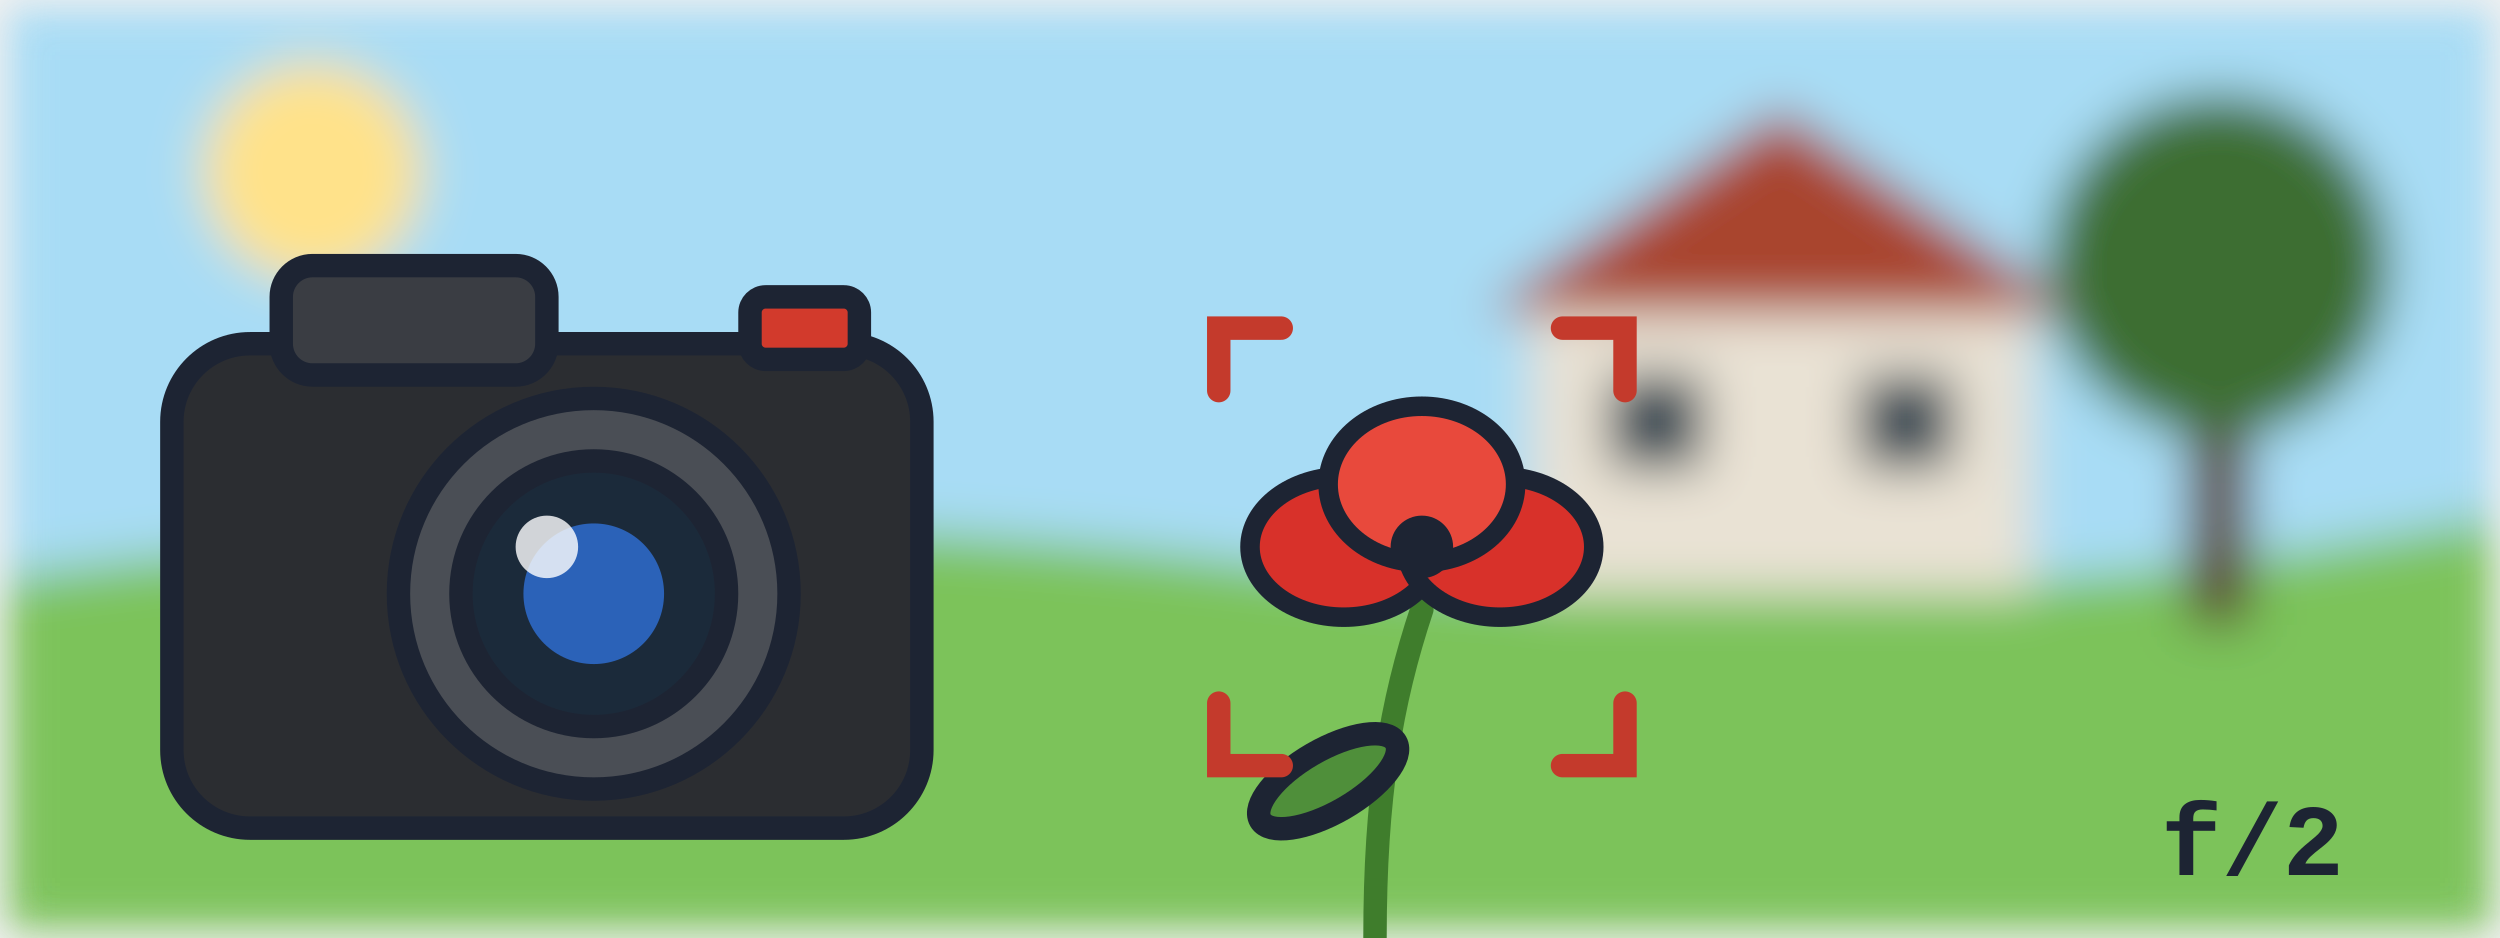
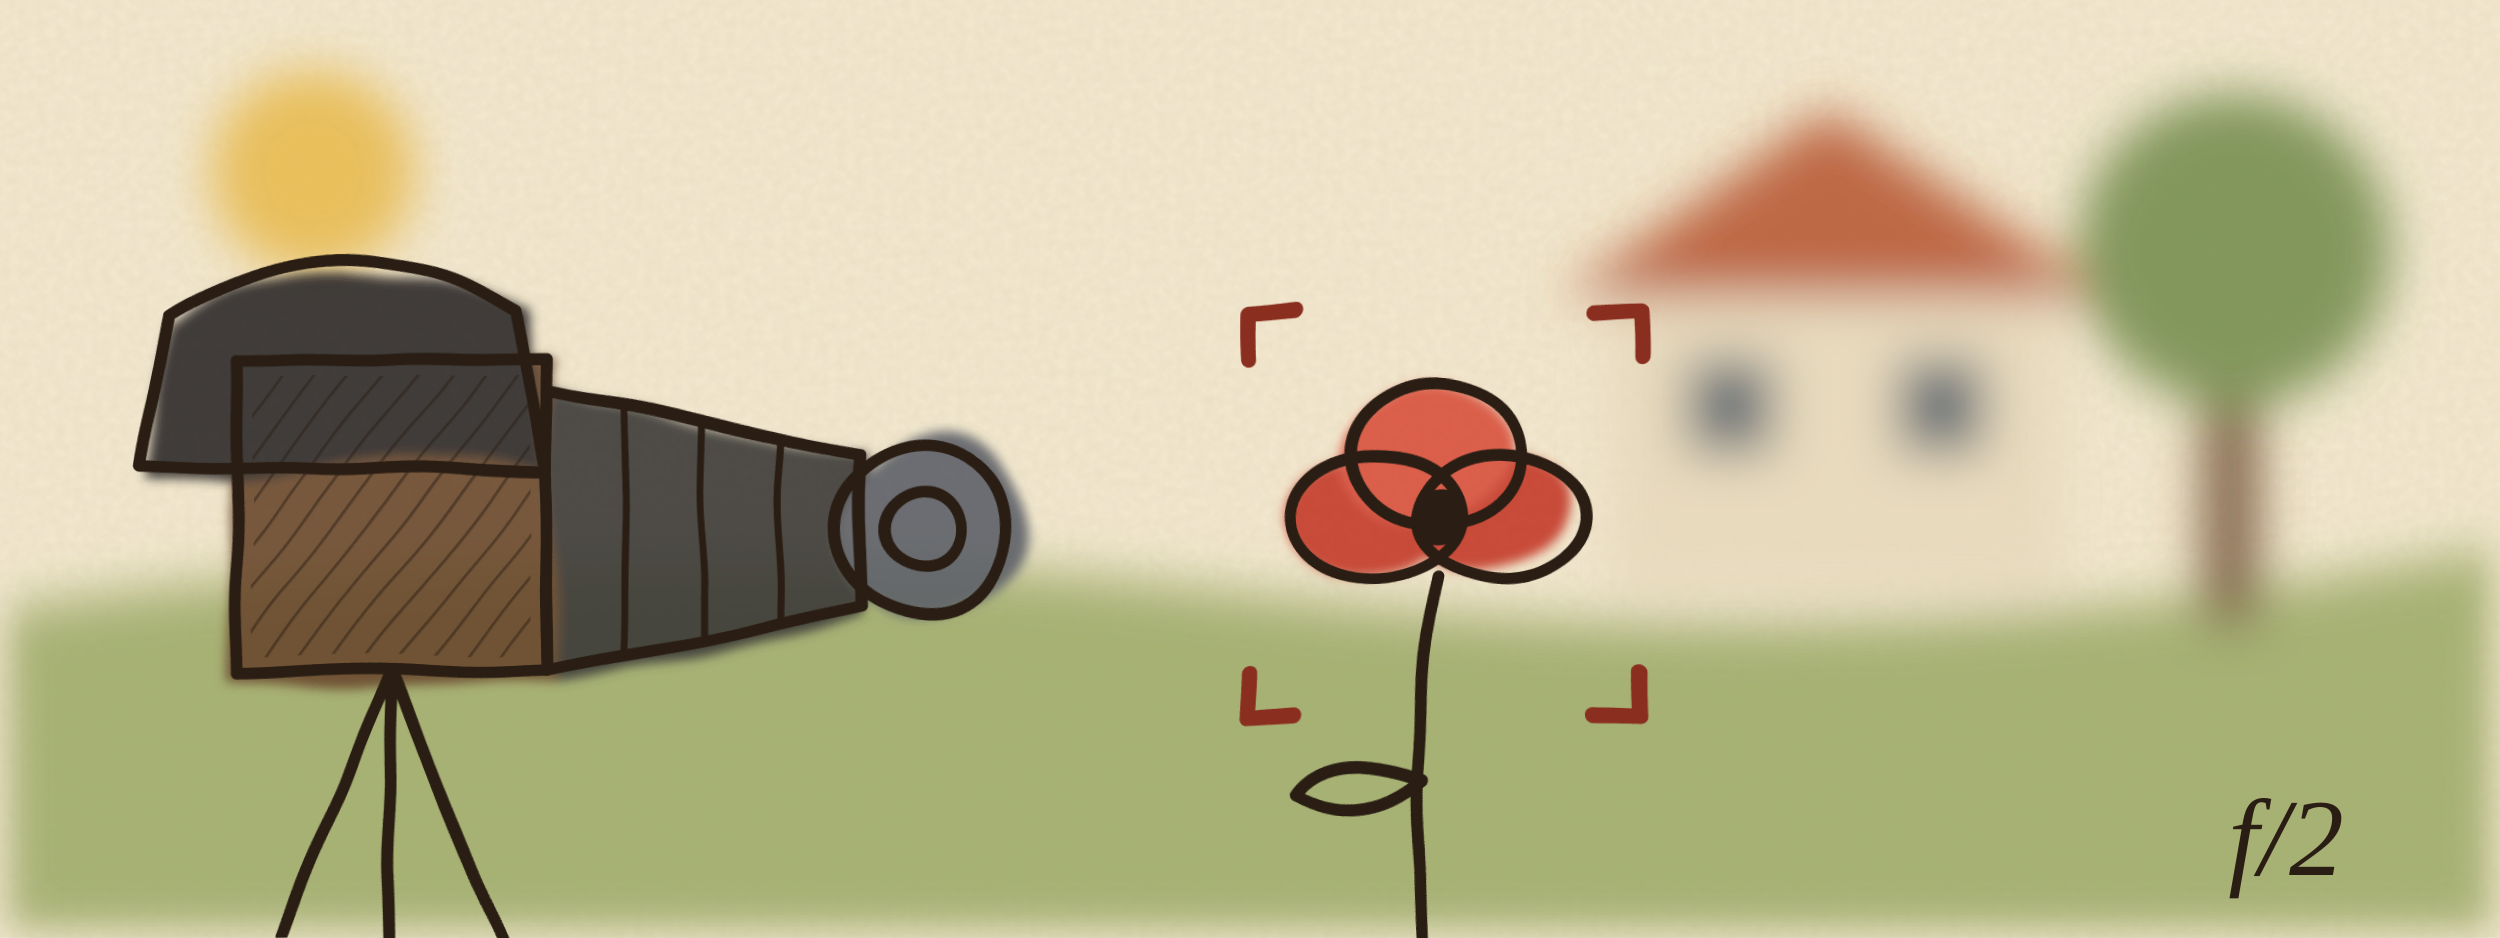
<svg xmlns="http://www.w3.org/2000/svg" viewBox="0 0 320 120" width="640" height="240" role="img">
  <defs>
-     <filter id="rozmaz" x="-10%" y="-10%" width="120%" height="120%">
+     <filter id="ink" x="-5%" y="-5%" width="110%" height="110%">
+       <feTurbulence type="fractalNoise" baseFrequency="0.04" numOctaves="2" seed="17" result="n" />
+       <feDisplacementMap in="SourceGraphic" in2="n" scale="2.4" xChannelSelector="R" yChannelSelector="G" />
+     </filter>
+     <filter id="wash" x="-10%" y="-10%" width="120%" height="120%">
+       <feTurbulence type="fractalNoise" baseFrequency="0.02" numOctaves="3" seed="21" result="n" />
+       <feDisplacementMap in="SourceGraphic" in2="n" scale="10" xChannelSelector="R" yChannelSelector="G" result="d" />
+       <feGaussianBlur in="d" stdDeviation="0.7" />
+     </filter>
+     <filter id="paper">
+       <feTurbulence type="fractalNoise" baseFrequency="0.85" numOctaves="2" seed="2" />
+       <feColorMatrix values="0 0 0 0 .42  0 0 0 0 .32  0 0 0 0 .18  0 0 0 .12 0" />
+     </filter>
+     <filter id="mlha">
      <feGaussianBlur stdDeviation="3.2" />
    </filter>
+     <pattern id="sraf" width="3.4" height="3.4" patternUnits="userSpaceOnUse" patternTransform="rotate(38)">
+       <path d="M0 0v3.4" stroke="#2a1e14" stroke-width=".7" opacity=".6" />
+     </pattern>
+     <pattern id="sraf2" width="3.4" height="3.4" patternUnits="userSpaceOnUse" patternTransform="rotate(-50)">
+       <path d="M0 0v3.4" stroke="#2a1e14" stroke-width=".6" opacity=".45" />
+     </pattern>
  </defs>
-   <g filter="url(#rozmaz)">
-     <rect width="320" height="120" fill="#a8dcf5" />
-     <path d="M0 74q80-12 160-2t160-6v54H0z" fill="#7cc35a" />
-     <rect x="196" y="38" width="64" height="38" fill="#e9e2d4" />
-     <path d="M190 40l38-26 38 26z" fill="#a9452f" />
-     <rect x="206" y="48" width="12" height="12" fill="#2f4250" />
-     <rect x="238" y="48" width="12" height="12" fill="#2f4250" />
-     <rect x="280" y="40" width="8" height="40" fill="#5a4231" />
-     <circle cx="284" cy="34" r="22" fill="#3d6e30" />
-     <circle cx="40" cy="22" r="14" fill="#ffe28a" />
+   <rect width="320" height="120" fill="#f3e9d0" />
+   <rect width="320" height="120" filter="url(#paper)" />
+   <g filter="url(#mlha)" opacity=".85">
+     <path d="M0 78q80-12 160-2t160-6v50H0z" fill="#9aa865" />
+     <rect x="206" y="36" width="58" height="40" fill="#e6d8bb" />
+     <path d="M200 38l34-24 36 24z" fill="#b5532f" />
+     <rect x="216" y="46" width="11" height="12" fill="#55606b" />
+     <rect x="243" y="46" width="11" height="12" fill="#55606b" />
+     <rect x="282" y="40" width="7" height="40" fill="#6b4a2e" />
+     <circle cx="286" cy="32" r="20" fill="#6f8a4a" />
+     <circle cx="40" cy="22" r="13" fill="#e7b84a" />
  </g>
-   <g stroke="#1d2433" stroke-width="3" stroke-linejoin="round" stroke-linecap="round">
-     <rect x="22" y="44" width="96" height="62" rx="10" fill="#2b2d31" />
-     <rect x="36" y="34" width="34" height="14" rx="4" fill="#3a3d43" />
-     <rect x="96" y="38" width="14" height="8" rx="2" fill="#d23a2c" />
-     <circle cx="76" cy="76" r="25" fill="#4a4e55" />
-     <circle cx="76" cy="76" r="17" fill="#1b2a3a" />
+   <g filter="url(#wash)" opacity="0.9">
+     <path d="M30 46h40v40H30z" fill="#6b4a2e" />
+     <path d="M70 50l40 8v20l-40 8z" fill="#3d3a38" />
+     <circle cx="118" cy="68" r="11" fill="#5d6168" />
+     <path d="M22 40q20-14 44 0l4 20H18z" fill="#2f2b29" />
+     <ellipse cx="176" cy="66" rx="11" ry="8" fill="#c43a2c" />
+     <ellipse cx="192" cy="66" rx="11" ry="8" fill="#c43a2c" />
+     <ellipse cx="184" cy="58" rx="11" ry="9" fill="#d8513e" />
  </g>
-   <circle cx="76" cy="76" r="9" fill="#2b62b8" />
-   <circle cx="70" cy="70" r="4" fill="#fff" opacity=".8" />
-   <g stroke="#1d2433" stroke-width="3" stroke-linejoin="round" stroke-linecap="round">
-     <path d="M176 120c0-18 2-30 6-42" fill="none" stroke="#3f7d2c" />
-     <ellipse cx="170" cy="100" rx="10" ry="4" fill="#4f8f3a" transform="rotate(-30 170 100)" />
+   <g filter="url(#ink)" fill="none" stroke="#2a1e14" stroke-width="1.5" stroke-linecap="round" stroke-linejoin="round">
+     <path d="M30 46h40v40H30z" />
+     <path d="M70 50l40 8v20l-40 8z" />
+     <path d="M80 52v32M90 54v28M100 56v24" stroke-width=".9" />
+     <circle cx="118" cy="68" r="11" />
+     <circle cx="118" cy="68" r="5" />
+     <path d="M22 40q20-14 44 0l4 20H18z" />
+     <path d="M50 86l-14 34M50 86v34M50 86l14 34" />
+     <path d="M182 120q-2-26 2-46" />
+     <path d="M182 100q-12-4-16 2q8 4 16-2" />
+     <ellipse cx="176" cy="66" rx="11" ry="8" />
+     <ellipse cx="192" cy="66" rx="11" ry="8" />
+     <ellipse cx="184" cy="58" rx="11" ry="9" />
+     <circle cx="184" cy="66" r="3" fill="#2a1e14" />
+     <path d="M160 46v-6h6M204 40h6v6M210 86v6h-6M166 92h-6v-6" stroke="#8a2f1f" stroke-width="2" />
  </g>
-   <g stroke="#1d2433" stroke-width="2.5" stroke-linejoin="round">
-     <ellipse cx="172" cy="70" rx="12" ry="9" fill="#d8312a" />
-     <ellipse cx="192" cy="70" rx="12" ry="9" fill="#d8312a" />
-     <ellipse cx="182" cy="62" rx="12" ry="10" fill="#e8493c" />
-   </g>
-   <circle cx="182" cy="70" r="4" fill="#1d2433" />
-   <g fill="none" stroke="#c43a2c" stroke-width="3" stroke-linecap="round">
-     <path d="M156 50v-8h8M200 42h8v8M208 90v8h-8M164 98h-8v-8" />
-   </g>
-   <text x="300" y="112" text-anchor="end" font-family="Consolas,'Courier New',monospace" font-weight="700" font-size="13" fill="#1d2433">f/2</text>
+   <path d="M32 48h36v36H32z" fill="url(#sraf)" filter="url(#ink)" opacity=".8" />
+   <text x="300" y="112" text-anchor="end" font-family="Georgia,'Times New Roman',serif" font-style="italic" font-weight="400" font-size="14" fill="#2a1e14">f/2</text>
</svg>
